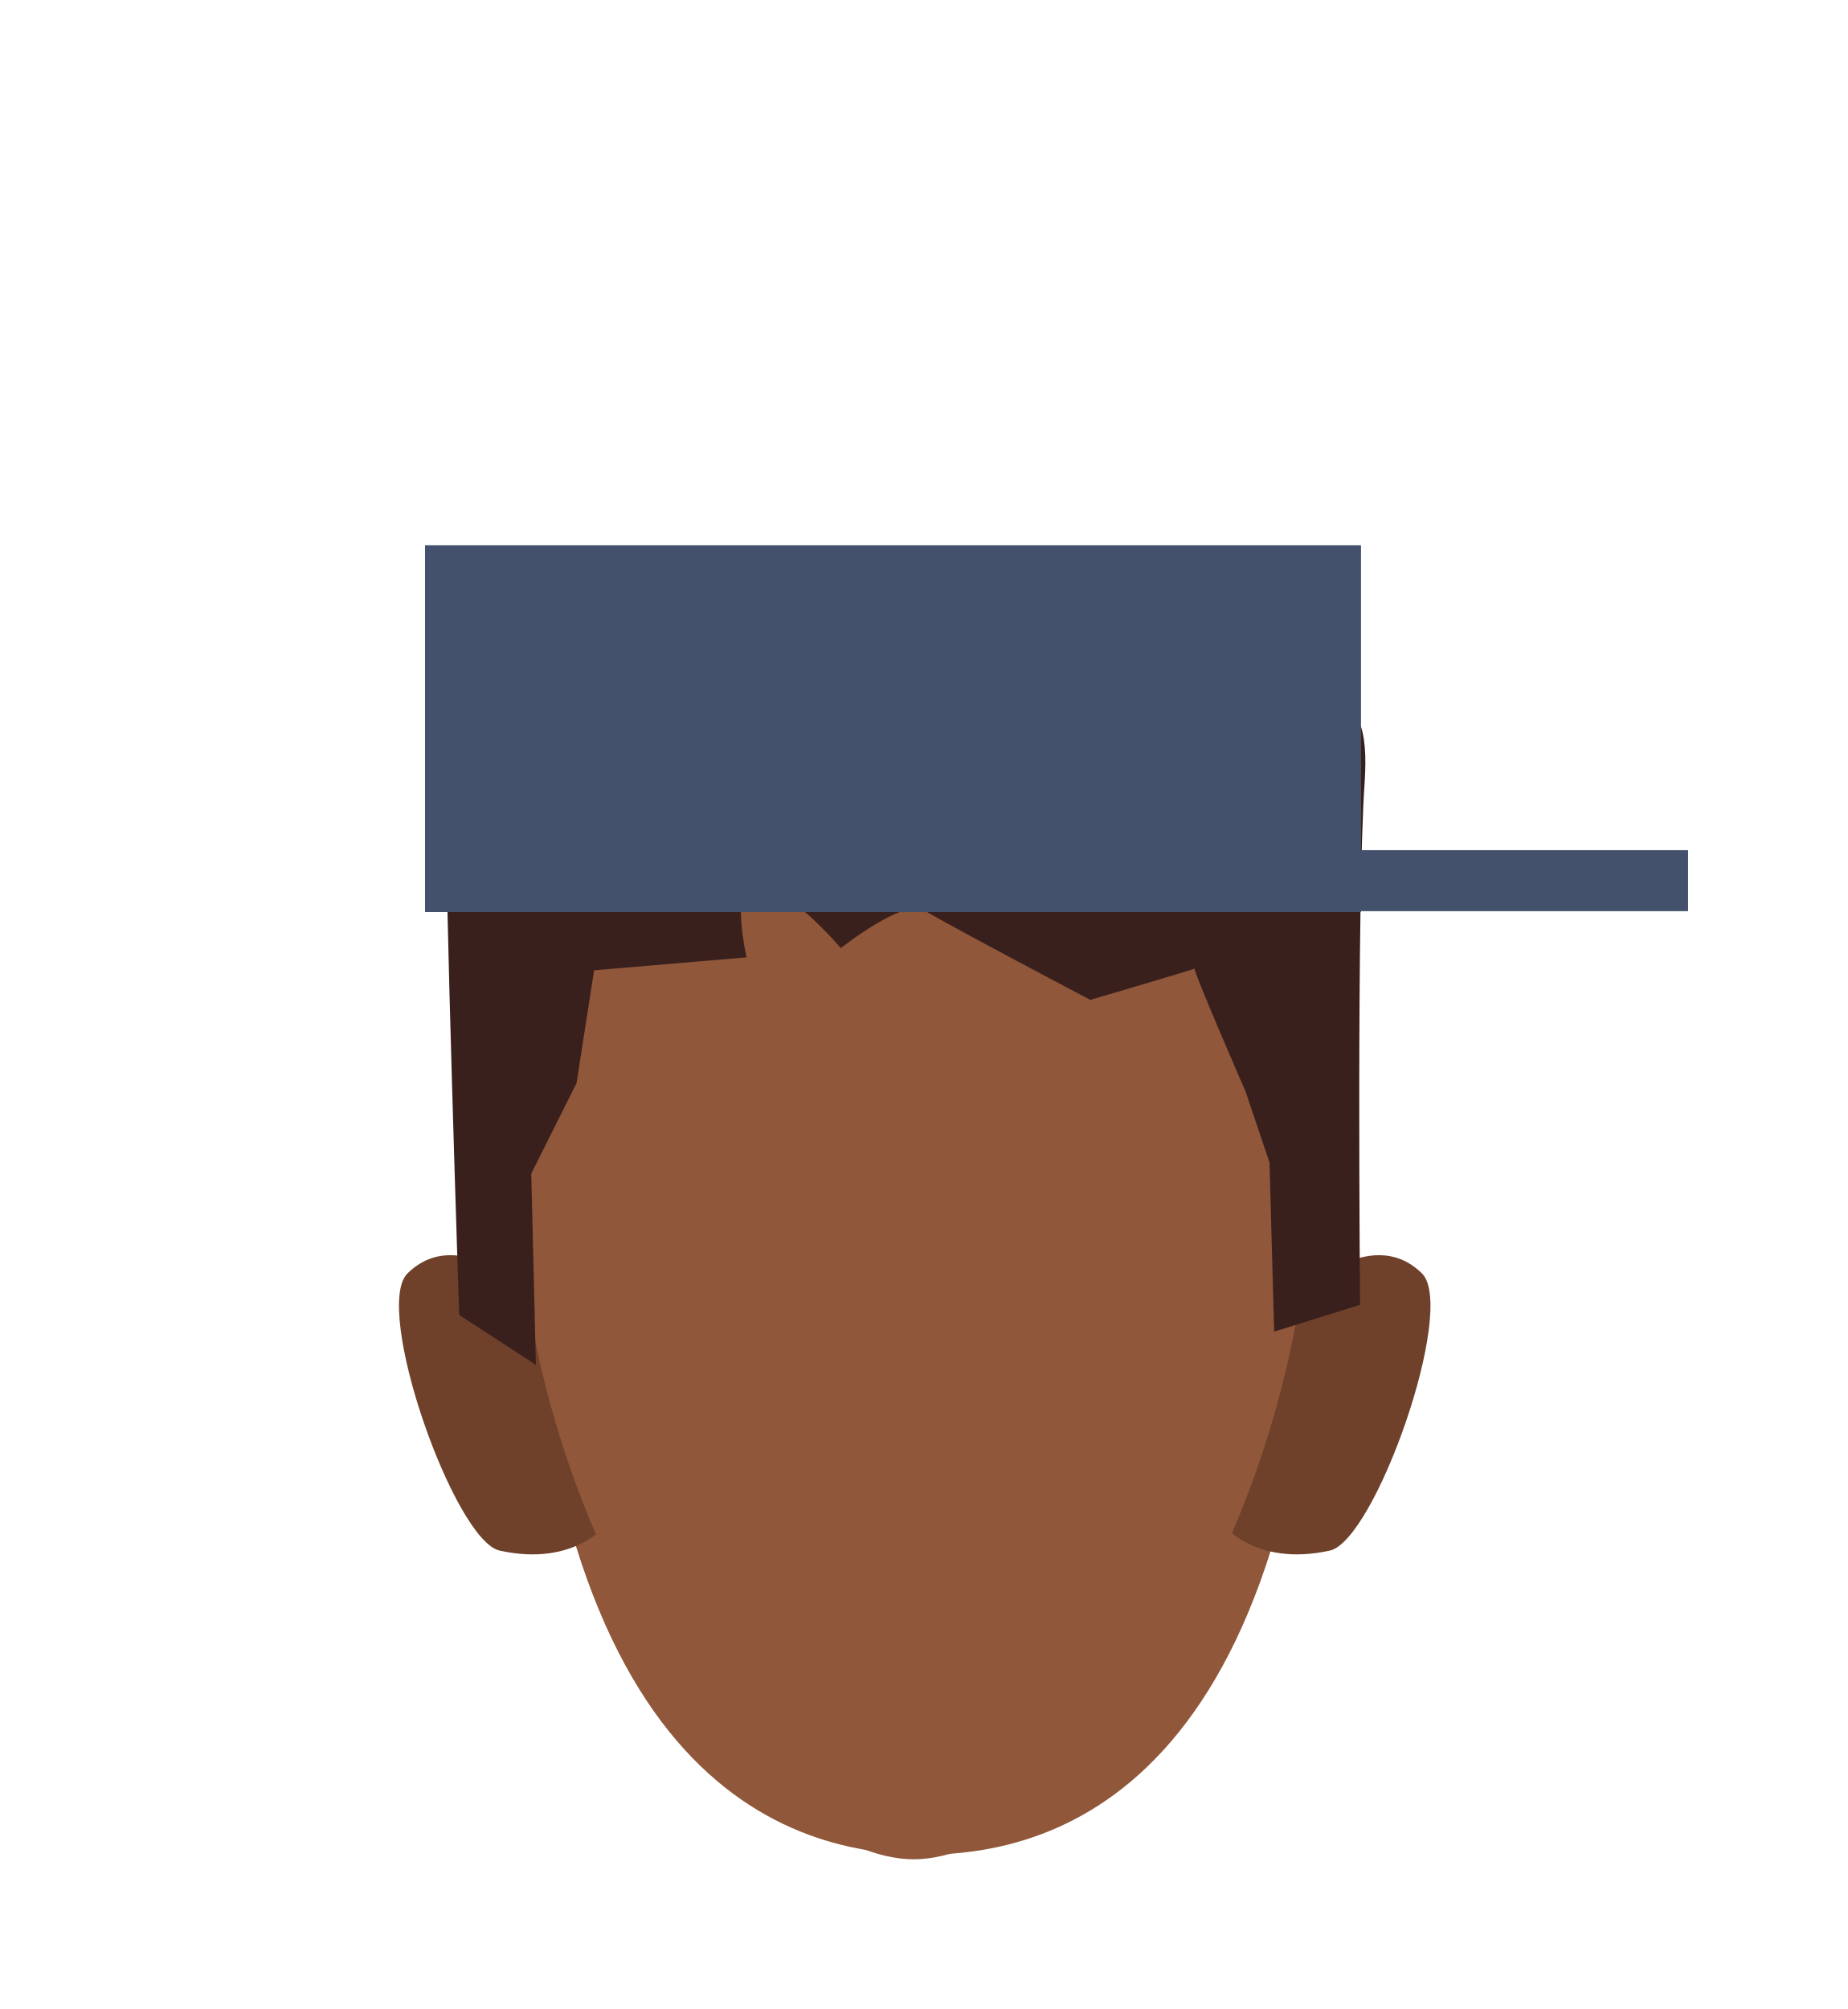
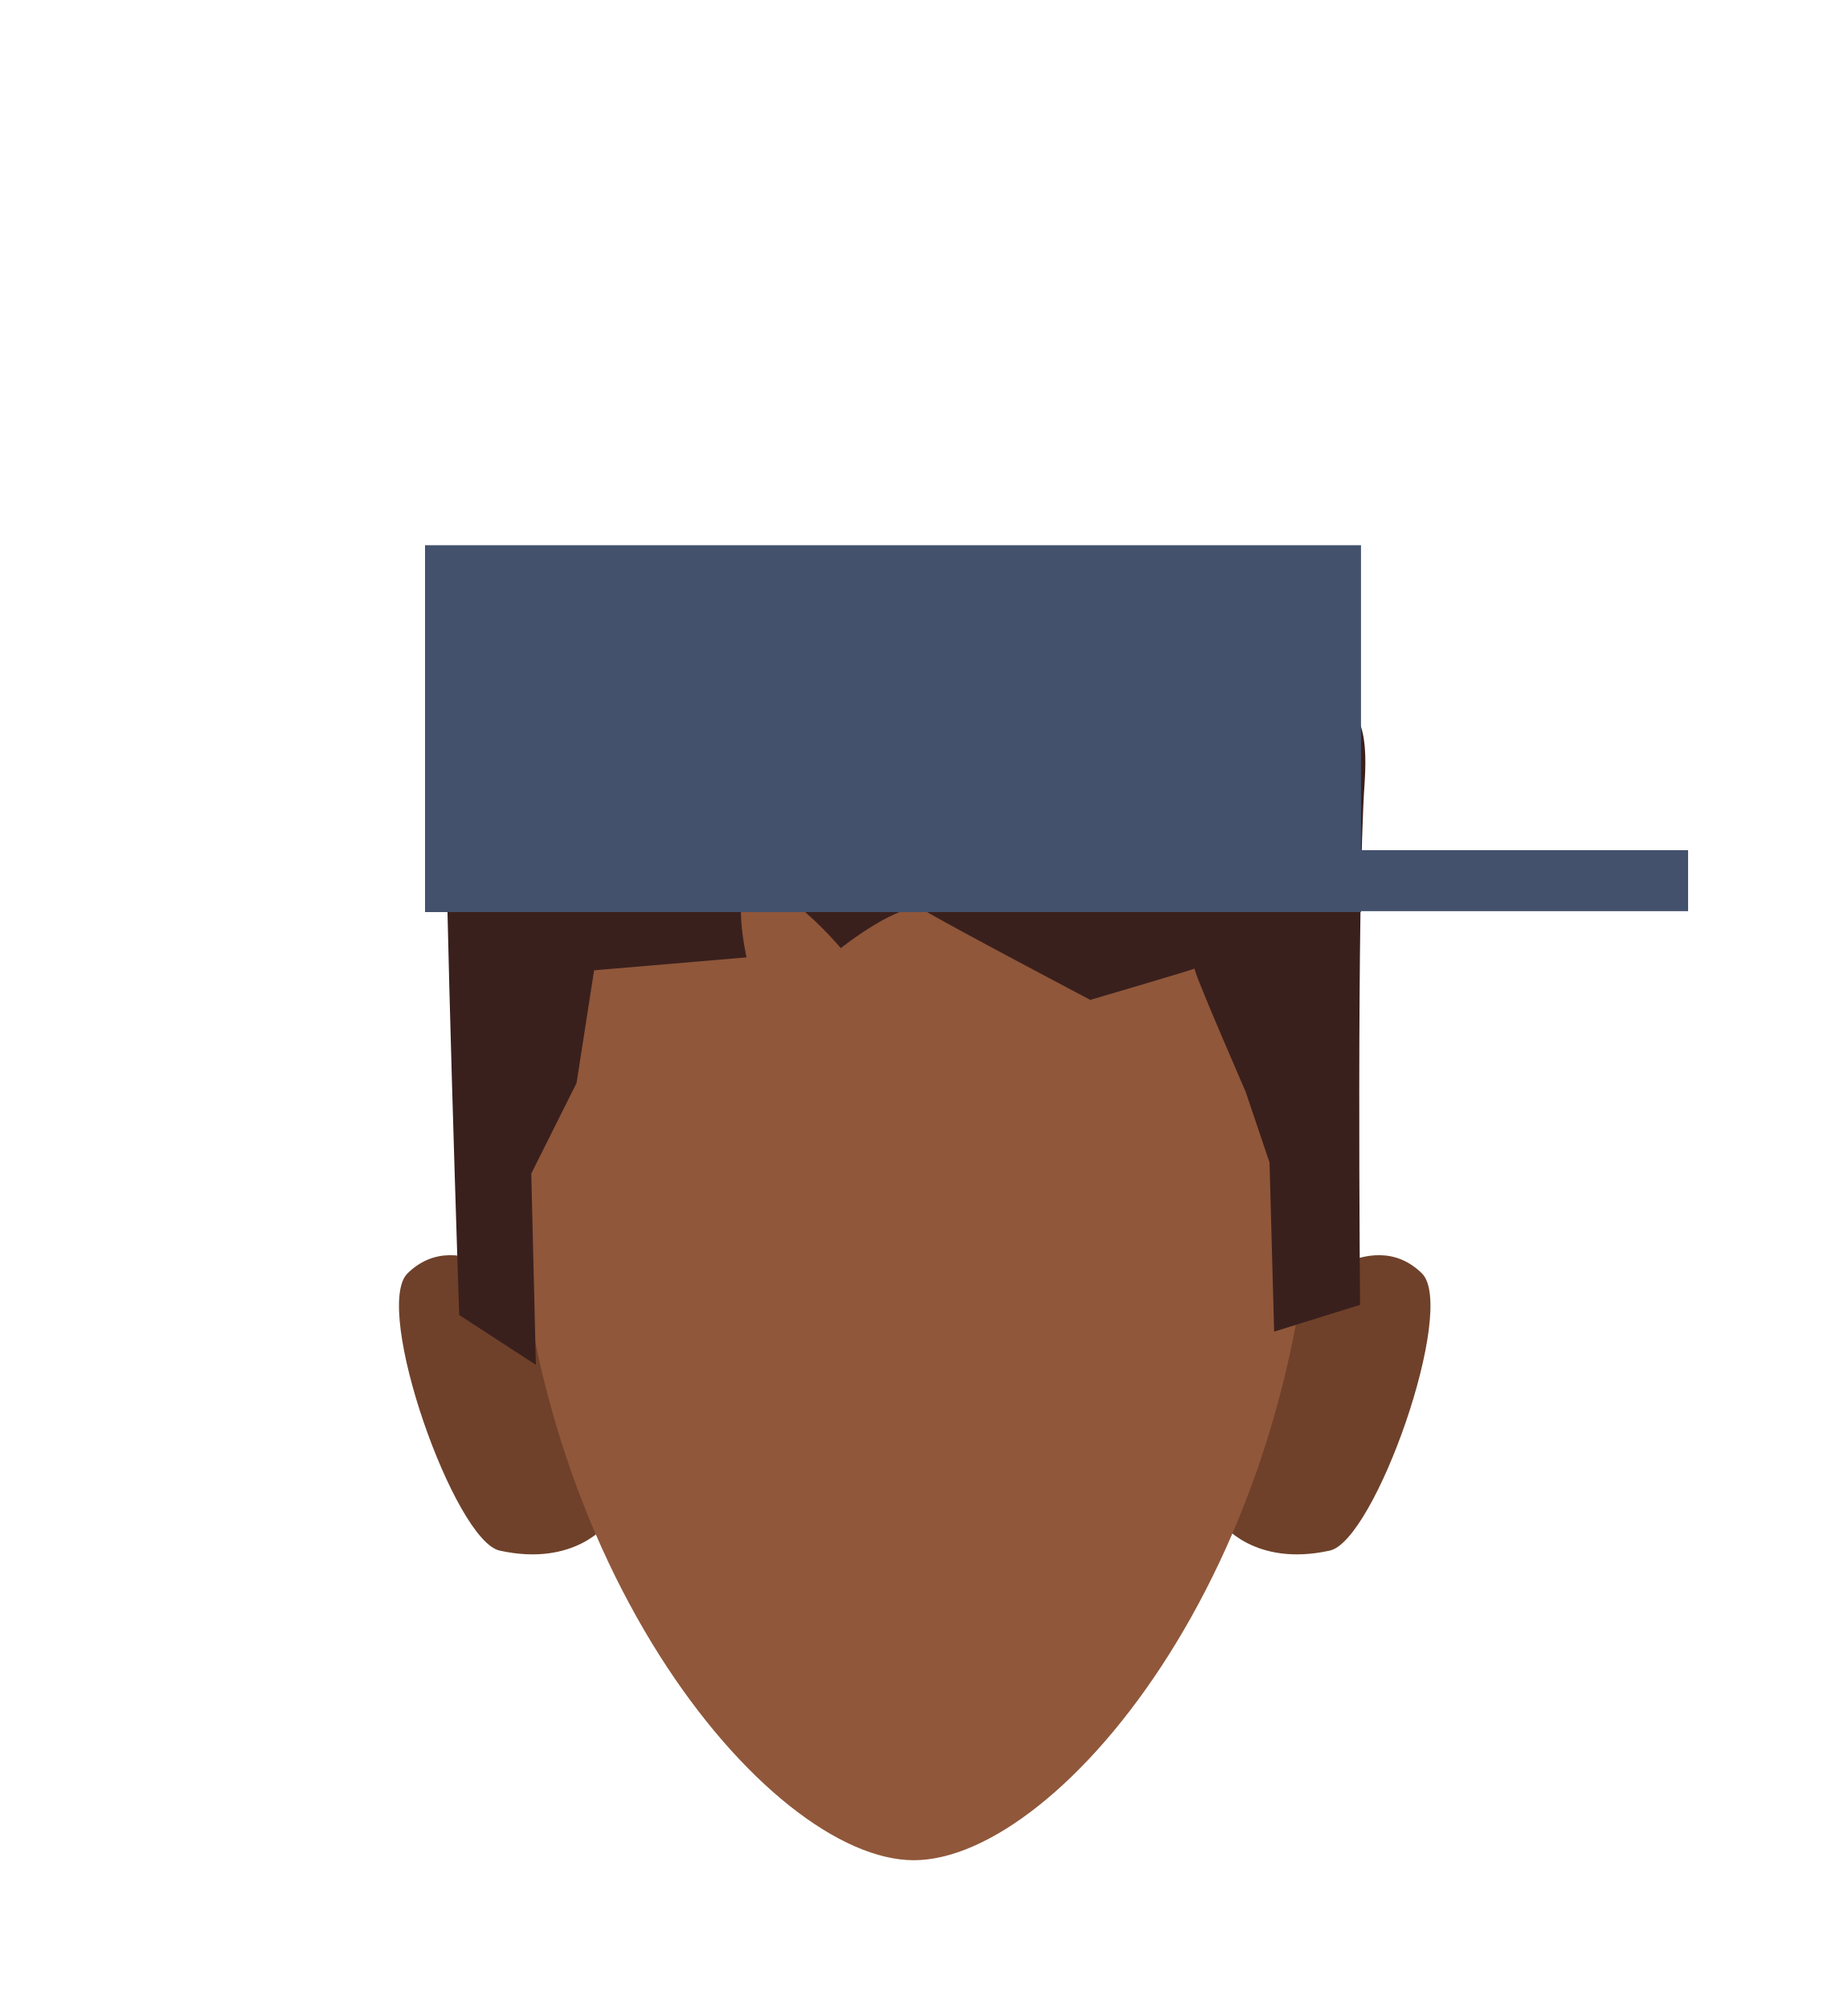
<svg xmlns="http://www.w3.org/2000/svg" version="1.1" id="Calque_1" x="0px" y="0px" viewBox="0 0 200 217.4" style="enable-background:new 0 0 200 217.4;" xml:space="preserve">
  <style type="text/css">
- 	.st0{fill:#90573A;}
- 	.st1{fill:#6F412A;}
+ 	.st0{fill:#6F412A;}
+ 	.st1{fill:#90573A;}
	.st2{fill:#3A201D;}
	.st3{fill:#43516D;}
</style>
-   <path class="st0" d="M99.9,76.1c-23.9,0-43.2,11.2-43.2,45.6c0,69.7,27.4,79,43.3,79l0,0c15.8,0,43.3-9,43.3-79  C143.2,87.3,123.9,76.1,99.9,76.1z" />
-   <path class="st1" d="M132.2,164.8l8.1-24.5c0,0,7.9-8.1,13.6-2.5c3.8,3.8-5.1,29-10,30C135.7,169.6,132.2,164.8,132.2,164.8z" />
-   <path class="st1" d="M65.8,164.8l-8.1-24.5c0,0-7.9-8.1-13.6-2.5c-3.8,3.8,5.1,29,10,30C62.3,169.6,65.8,164.8,65.8,164.8z" />
-   <path class="st0" d="M98.9,76.6c-23.9,0-43.3,11.2-43.3,45.6c0,46,27.4,79,43.3,79c15.8,0,43.3-33,43.3-79  C142.2,87.8,122.9,76.6,98.9,76.6z" />
-   <path class="st2" d="M58,147.7l-8.3-5.4c0,0-1.6-47.6-1.5-59.6c0-15.2,22.6-5.5,38.8-8.3c7.4-1.3,11.4-0.5,11.4-0.5s16,2.3,22.1,1.7  c23.9-2.6,27.9-2.2,27.2,9c-0.9,12.7-0.5,56.6-0.5,56.6l-9.3,2.9l-0.5-18.3l-2.6-7.7c0,0-5.8-13.3-5.5-13.3s-11.3,3.4-11.3,3.4  s-15-7.9-18-9.7c-2.2-1.3-9,4.1-9,4.1s-5.8-6.9-9.4-6.9c-2.6,0-0.8,7.9-0.8,7.9L64.3,105l-1.9,12.2l-4.9,9.8L58,147.7z" />
+   <g id="Calque_9">
+     <path class="st0" d="M132.2,164.8l8.1-24.5c0,0,7.9-8.1,13.6-2.5c3.8,3.8-5.1,29-10,30C135.7,169.6,132.2,164.8,132.2,164.8z" />
+     <path class="st0" d="M65.8,164.8l-8.1-24.5c0,0-7.9-8.1-13.6-2.5c-3.8,3.8,5.1,29,10,30C62.3,169.6,65.8,164.8,65.8,164.8z" />
+     <path class="st1" d="M142.2,122.3c0,46-27.4,79-43.3,79c-15.8,0-43.3-33-43.3-79c0-34.4,19.4-45.6,43.3-45.6   C122.8,76.6,142.2,87.8,142.2,122.3z" />
+     <path class="st2" d="M58,147.7l-8.3-5.4c0,0-1.6-47.6-1.5-59.6c0-15.2,22.6-5.5,38.8-8.3c7.4-1.3,11.4-0.5,11.4-0.5   s16,2.3,22.1,1.7c23.9-2.6,27.9-2.2,27.2,9c-0.9,12.7-0.5,56.6-0.5,56.6l-9.3,2.9l-0.5-18.3l-2.6-7.7c0,0-5.8-13.3-5.5-13.3   s-11.3,3.4-11.3,3.4s-15-7.9-18-9.7c-2.2-1.3-9,4.1-9,4.1s-5.8-6.9-9.4-6.9c-2.6,0-0.8,7.9-0.8,7.9L64.3,105l-1.9,12.2l-4.9,9.8   L58,147.7z" />
+   </g>
  <g id="Calque_10">
    <rect x="46" y="59" class="st3" width="101.3" height="39.7" />
    <rect x="81.7" y="92" class="st3" width="101" height="6.6" />
  </g>
</svg>
